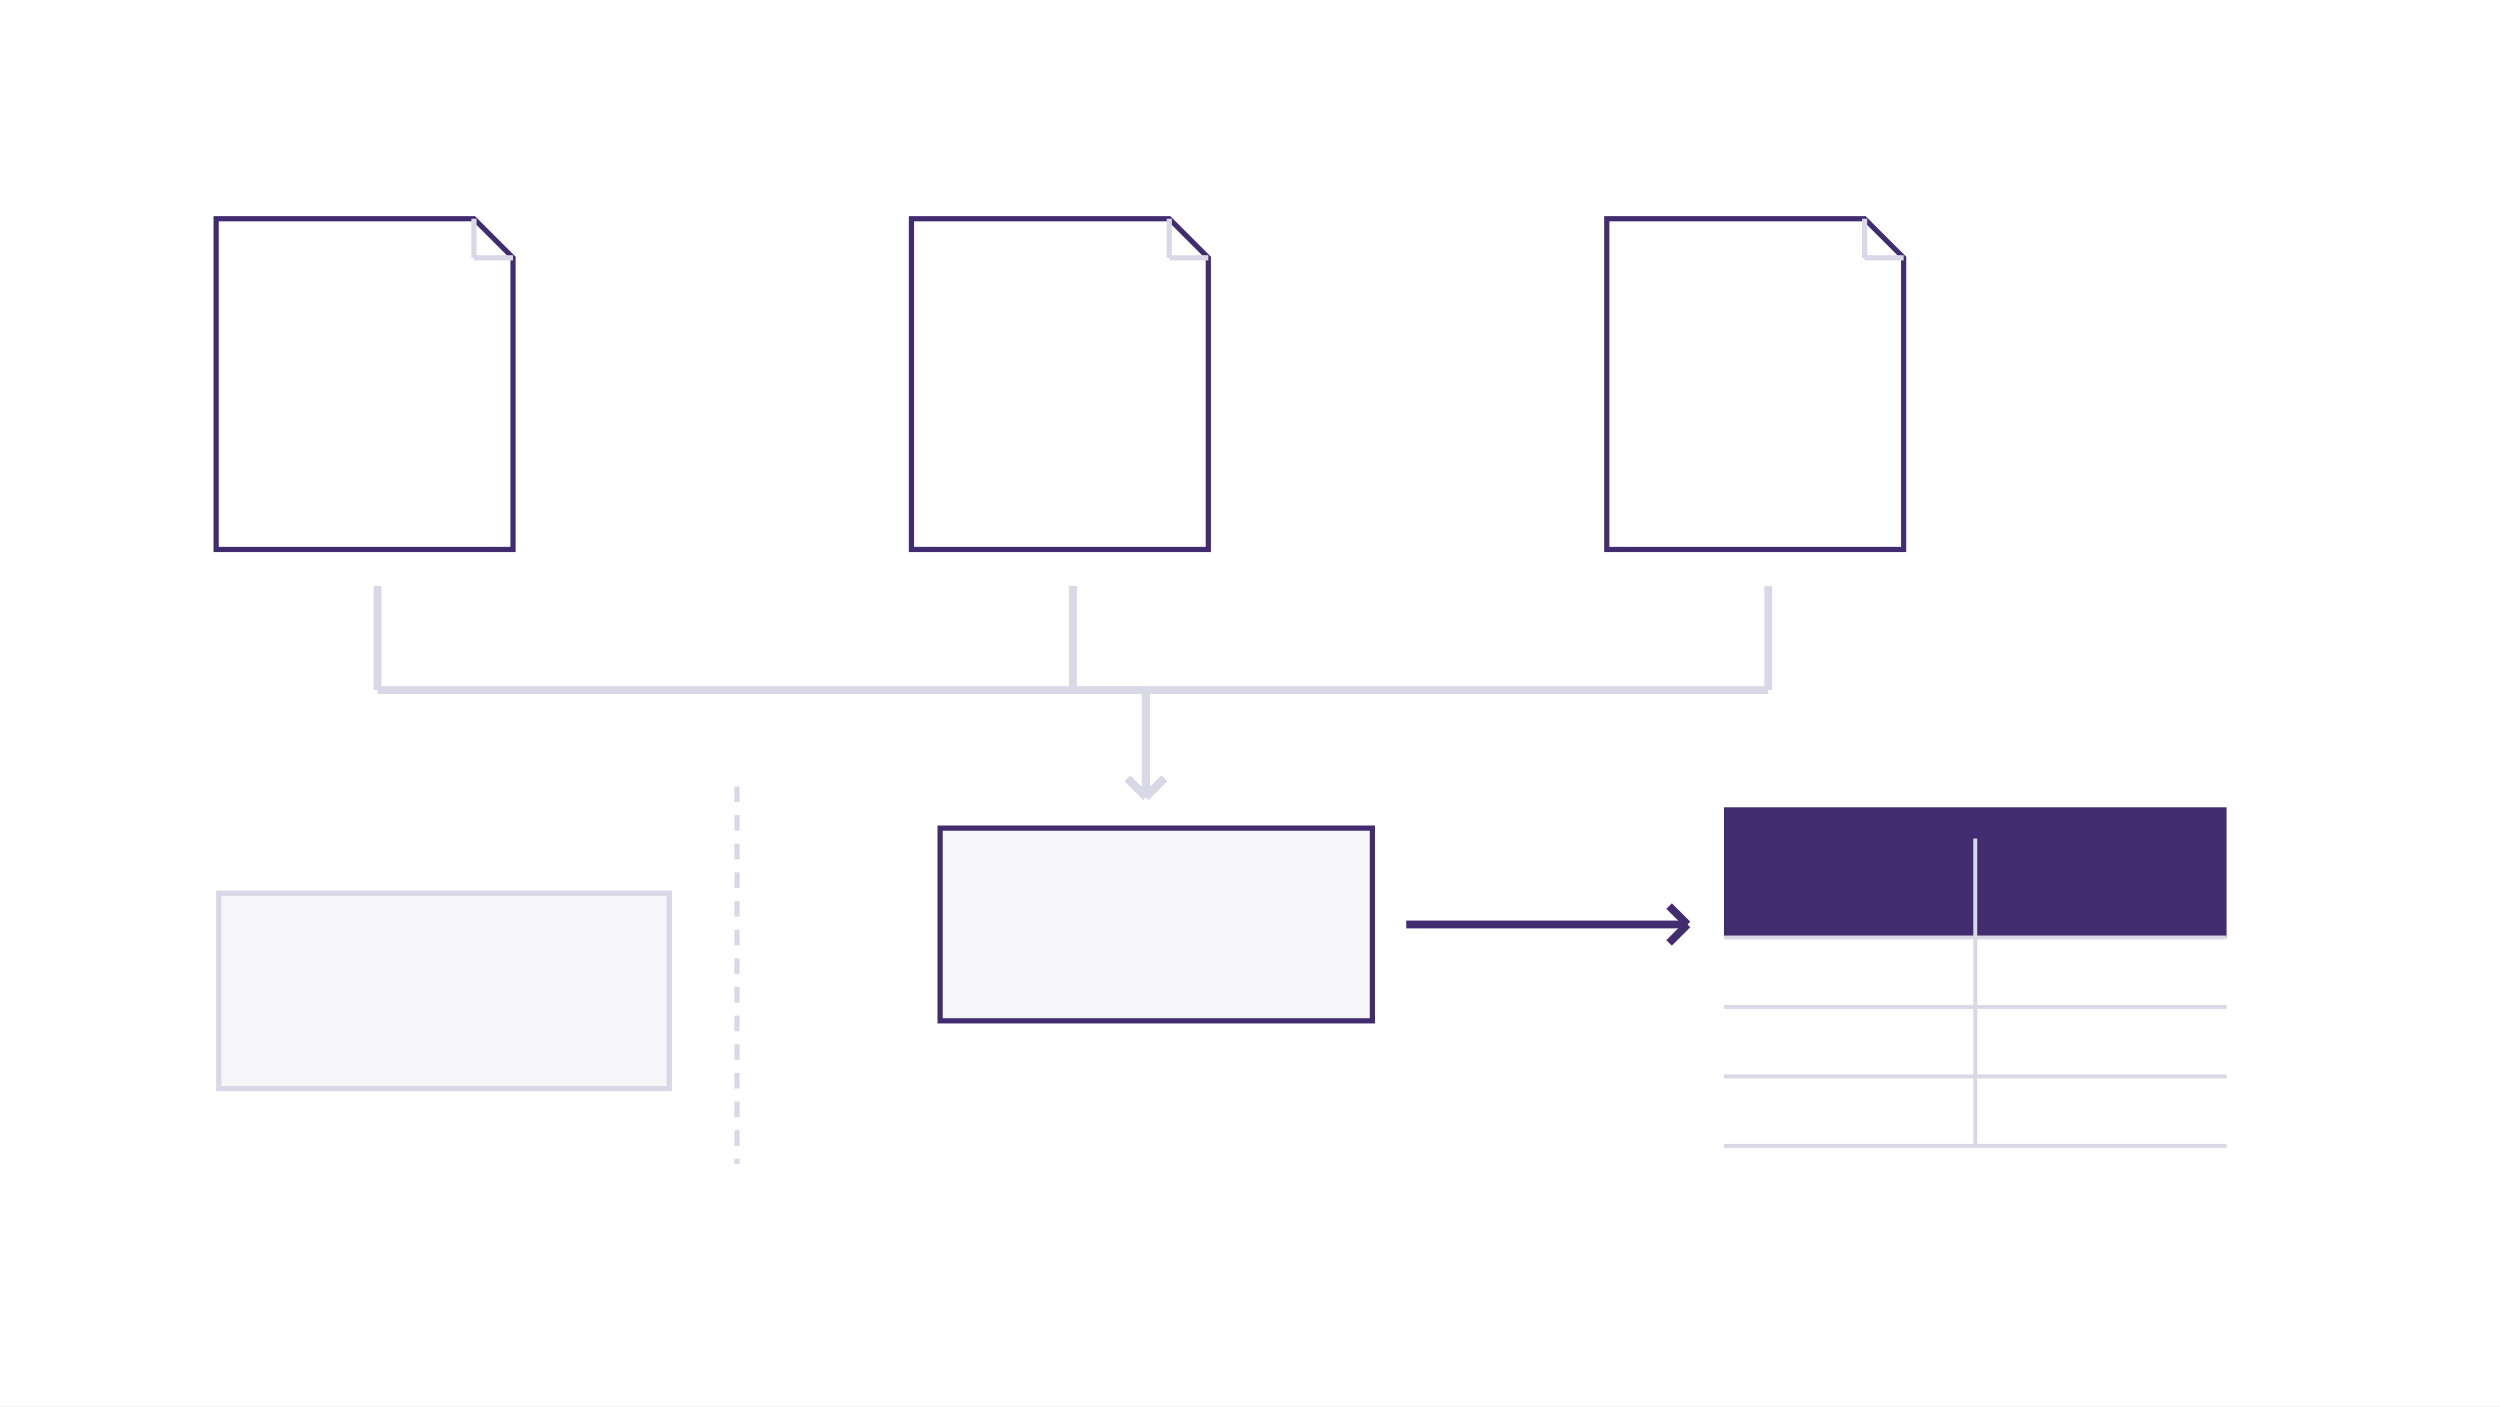
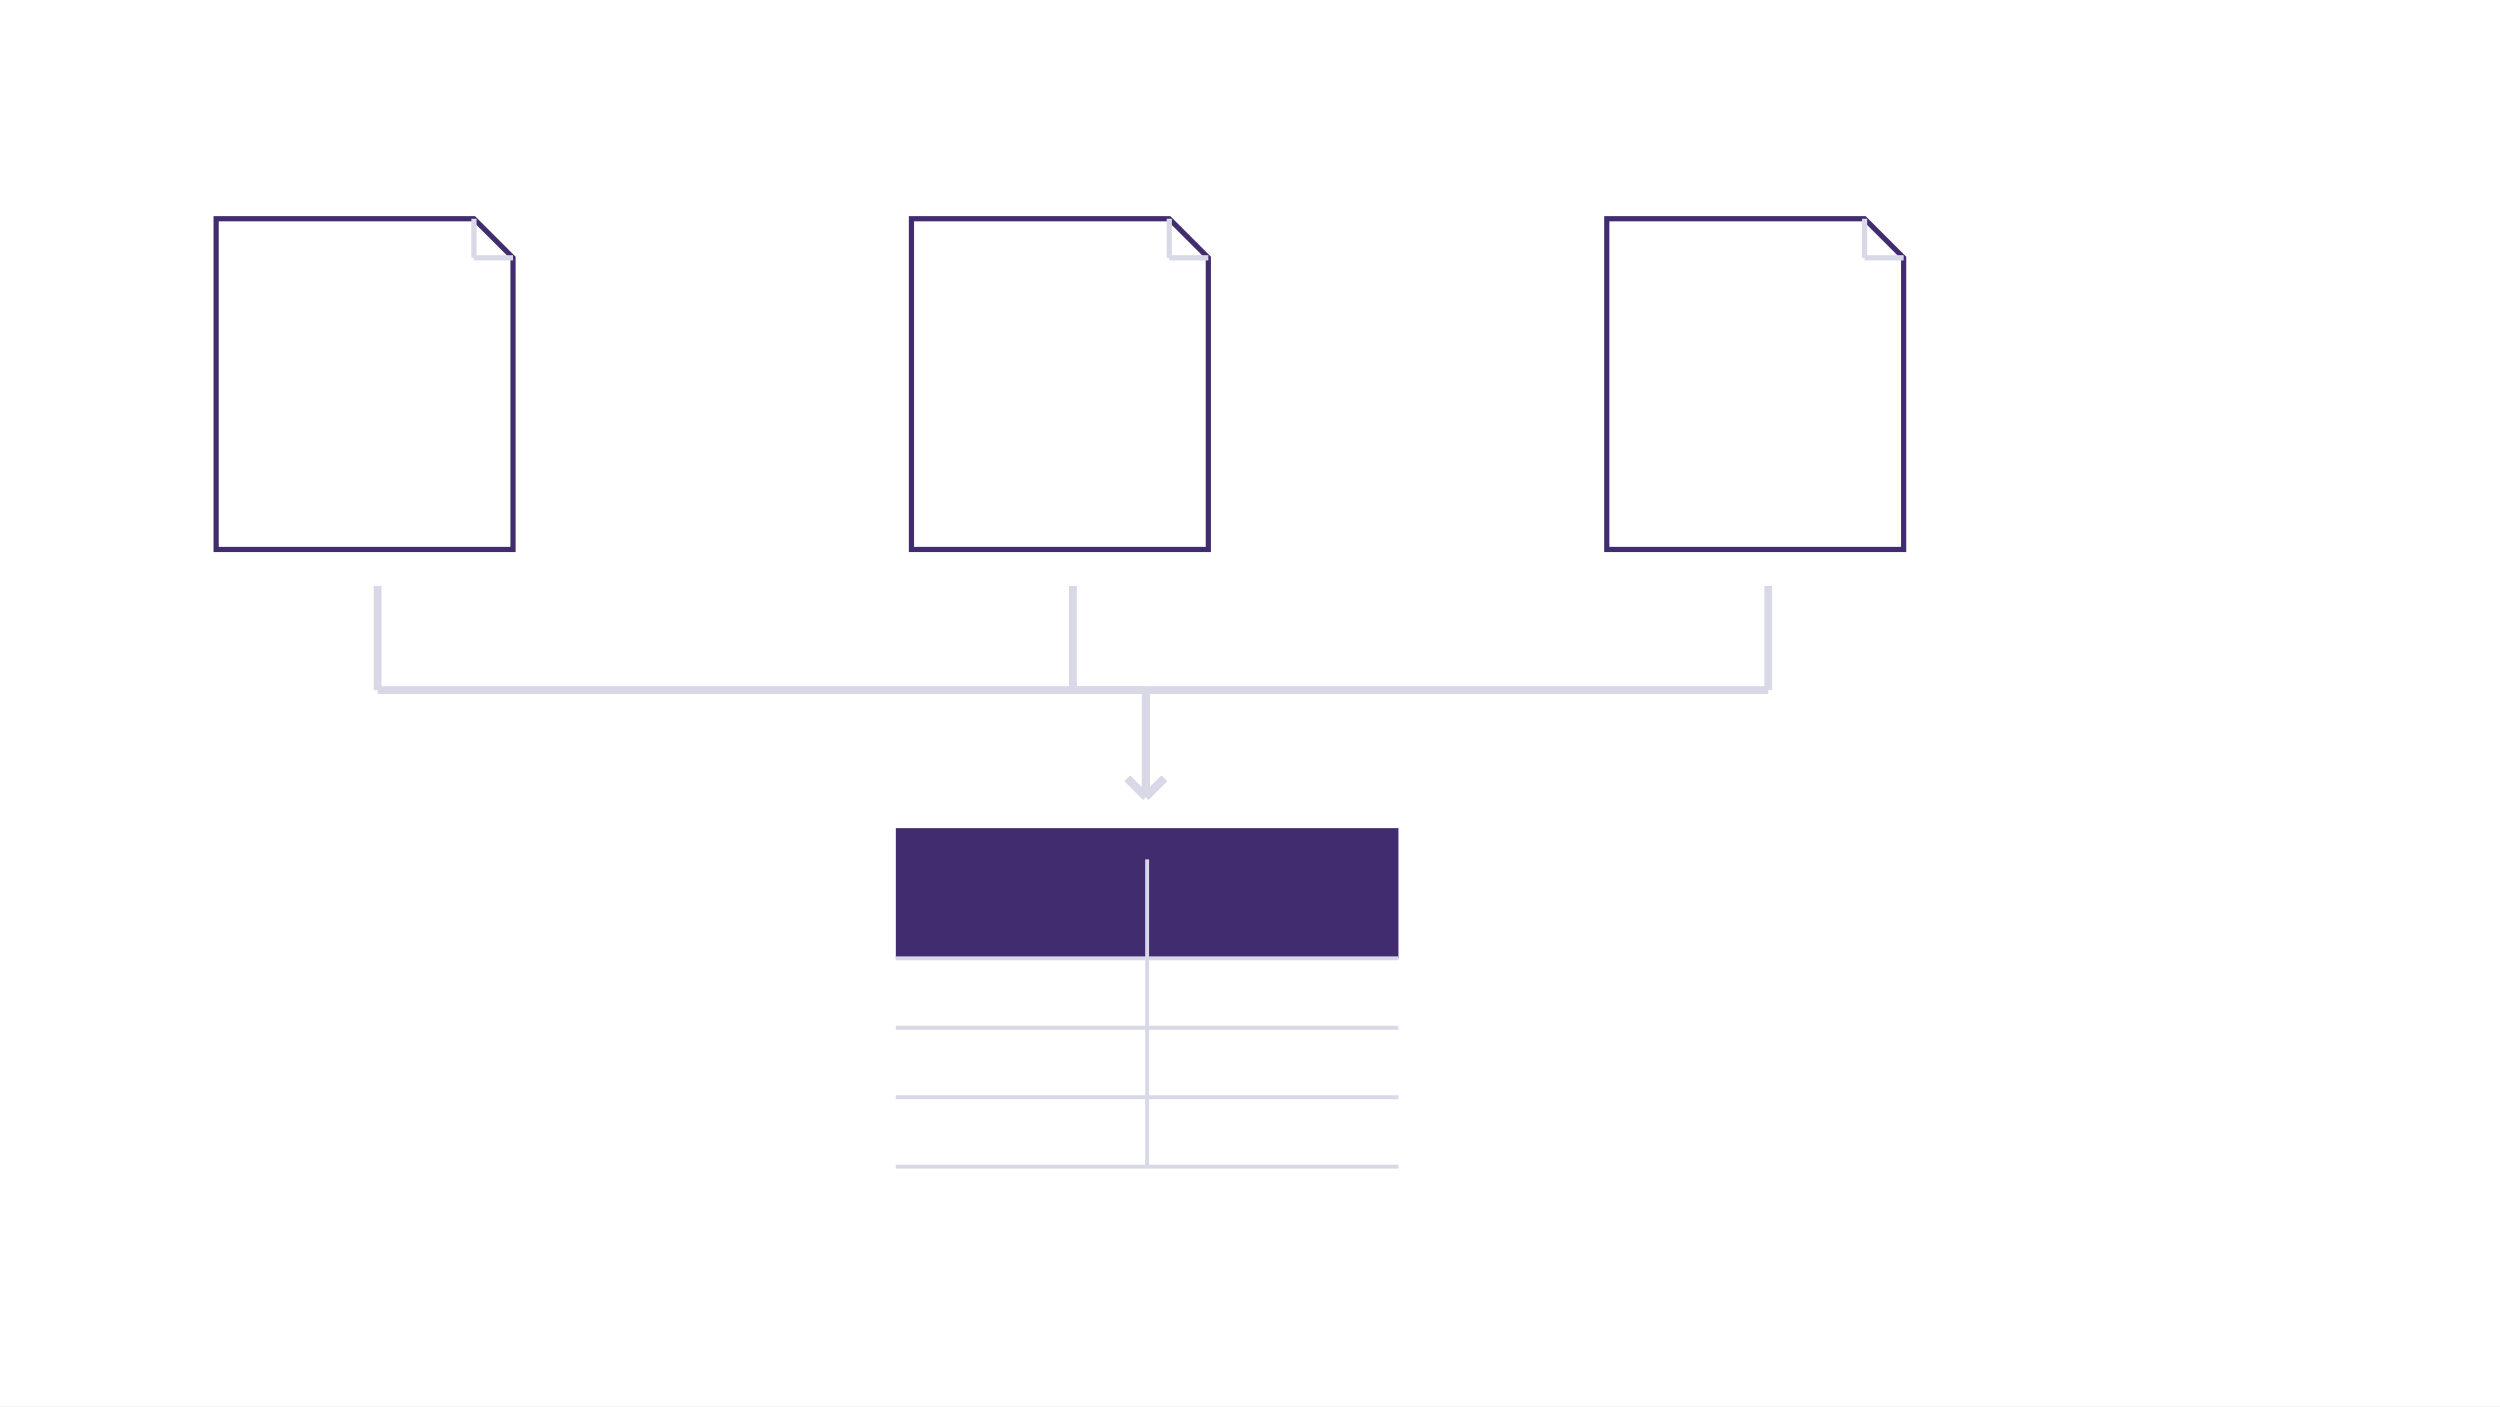
<svg xmlns="http://www.w3.org/2000/svg" width="960" height="540" viewBox="0 0 960 540" fill="none" stroke-linecap="butt" stroke-linejoin="miter" stroke-miterlimit="6">
  <rect x="0" y="0" width="960" height="540" fill="#FFFFFF" stroke="none" stroke-width="0" />
  <polygon points="83,84 182,84 197,99 197,211 83,211" fill="#FFFFFF" stroke="#422C70" stroke-width="2" />
  <line x1="182" y1="84" x2="182" y2="99" stroke="#D8D8E7" stroke-width="2" fill="none" />
  <line x1="182" y1="99" x2="197" y2="99" stroke="#D8D8E7" stroke-width="2" fill="none" />
  <polygon points="350,84 449,84 464,99 464,211 350,211" fill="#FFFFFF" stroke="#422C70" stroke-width="2" />
  <line x1="449" y1="84" x2="449" y2="99" stroke="#D8D8E7" stroke-width="2" fill="none" />
  <line x1="449" y1="99" x2="464" y2="99" stroke="#D8D8E7" stroke-width="2" fill="none" />
  <polygon points="617,84 716,84 731,99 731,211 617,211" fill="#FFFFFF" stroke="#422C70" stroke-width="2" />
  <line x1="716" y1="84" x2="716" y2="99" stroke="#D8D8E7" stroke-width="2" fill="none" />
  <line x1="716" y1="99" x2="731" y2="99" stroke="#D8D8E7" stroke-width="2" fill="none" />
  <line x1="145" y1="225" x2="145" y2="265" stroke="#D8D8E7" stroke-width="3" fill="none" />
  <line x1="145" y1="265" x2="440" y2="265" stroke="#D8D8E7" stroke-width="3" fill="none" />
  <line x1="440" y1="265" x2="440" y2="306" stroke="#D8D8E7" stroke-width="3" fill="none" />
  <line x1="440" y1="306" x2="432.929" y2="298.929" stroke="#D8D8E7" stroke-width="3" fill="none" />
  <line x1="440" y1="306" x2="447.071" y2="298.929" stroke="#D8D8E7" stroke-width="3" fill="none" />
  <line x1="412" y1="225" x2="412" y2="265" stroke="#D8D8E7" stroke-width="3" fill="none" />
  <line x1="412" y1="265" x2="440" y2="265" stroke="#D8D8E7" stroke-width="3" fill="none" />
  <line x1="440" y1="265" x2="440" y2="306" stroke="#D8D8E7" stroke-width="3" fill="none" />
  <line x1="440" y1="306" x2="432.929" y2="298.929" stroke="#D8D8E7" stroke-width="3" fill="none" />
  <line x1="440" y1="306" x2="447.071" y2="298.929" stroke="#D8D8E7" stroke-width="3" fill="none" />
  <line x1="679" y1="225" x2="679" y2="265" stroke="#D8D8E7" stroke-width="3" fill="none" />
  <line x1="679" y1="265" x2="440" y2="265" stroke="#D8D8E7" stroke-width="3" fill="none" />
  <line x1="440" y1="265" x2="440" y2="306" stroke="#D8D8E7" stroke-width="3" fill="none" />
  <line x1="440" y1="306" x2="432.929" y2="298.929" stroke="#D8D8E7" stroke-width="3" fill="none" />
  <line x1="440" y1="306" x2="447.071" y2="298.929" stroke="#D8D8E7" stroke-width="3" fill="none" />
-   <rect x="361" y="318" width="166" height="74" fill="#F6F6F8" stroke="#422C70" stroke-width="2" />
-   <line x1="540" y1="355" x2="648" y2="355" stroke="#422C70" stroke-width="3" fill="none" />
-   <line x1="648" y1="355" x2="640.929" y2="362.071" stroke="#422C70" stroke-width="3" fill="none" />
-   <line x1="648" y1="355" x2="640.929" y2="347.929" stroke="#422C70" stroke-width="3" fill="none" />
-   <rect x="662" y="310" width="193" height="130" fill="#FFFFFF" stroke="none" stroke-width="2" />
-   <rect x="662" y="310" width="193" height="50" fill="#422C70" stroke="none" stroke-width="2" />
-   <line x1="662" y1="360.0" x2="855" y2="360.0" stroke="#D8D8E7" stroke-width="1.5" fill="none" />
-   <line x1="662" y1="386.667" x2="855" y2="386.667" stroke="#D8D8E7" stroke-width="1.5" fill="none" />
-   <line x1="662" y1="413.333" x2="855" y2="413.333" stroke="#D8D8E7" stroke-width="1.5" fill="none" />
-   <line x1="662" y1="440.0" x2="855" y2="440.0" stroke="#D8D8E7" stroke-width="1.5" fill="none" />
-   <line x1="758.5" y1="322" x2="758.5" y2="440" stroke="#D8D8E7" stroke-width="1.5" fill="none" />
-   <rect x="84" y="343" width="173" height="75" fill="#F6F6F8" stroke="#D8D8E7" stroke-width="2" />
-   <line x1="283" y1="302" x2="283" y2="447" stroke="#D8D8E7" stroke-width="2" fill="none" stroke-dasharray="6 5" />
+   <g id="assessment-grid" transform="translate(-318 8)">
+     <rect x="662" y="310" width="193" height="130" fill="#FFFFFF" stroke="none" stroke-width="2" />
+     <rect x="662" y="310" width="193" height="50" fill="#422C70" stroke="none" stroke-width="2" />
+     <line x1="662" y1="360.0" x2="855" y2="360.0" stroke="#D8D8E7" stroke-width="1.5" fill="none" />
+     <line x1="662" y1="386.667" x2="855" y2="386.667" stroke="#D8D8E7" stroke-width="1.5" fill="none" />
+     <line x1="662" y1="413.333" x2="855" y2="413.333" stroke="#D8D8E7" stroke-width="1.5" fill="none" />
+     <line x1="662" y1="440.0" x2="855" y2="440.0" stroke="#D8D8E7" stroke-width="1.5" fill="none" />
+     <line x1="758.5" y1="322" x2="758.5" y2="440" stroke="#D8D8E7" stroke-width="1.5" fill="none" />
+   </g>
</svg>
